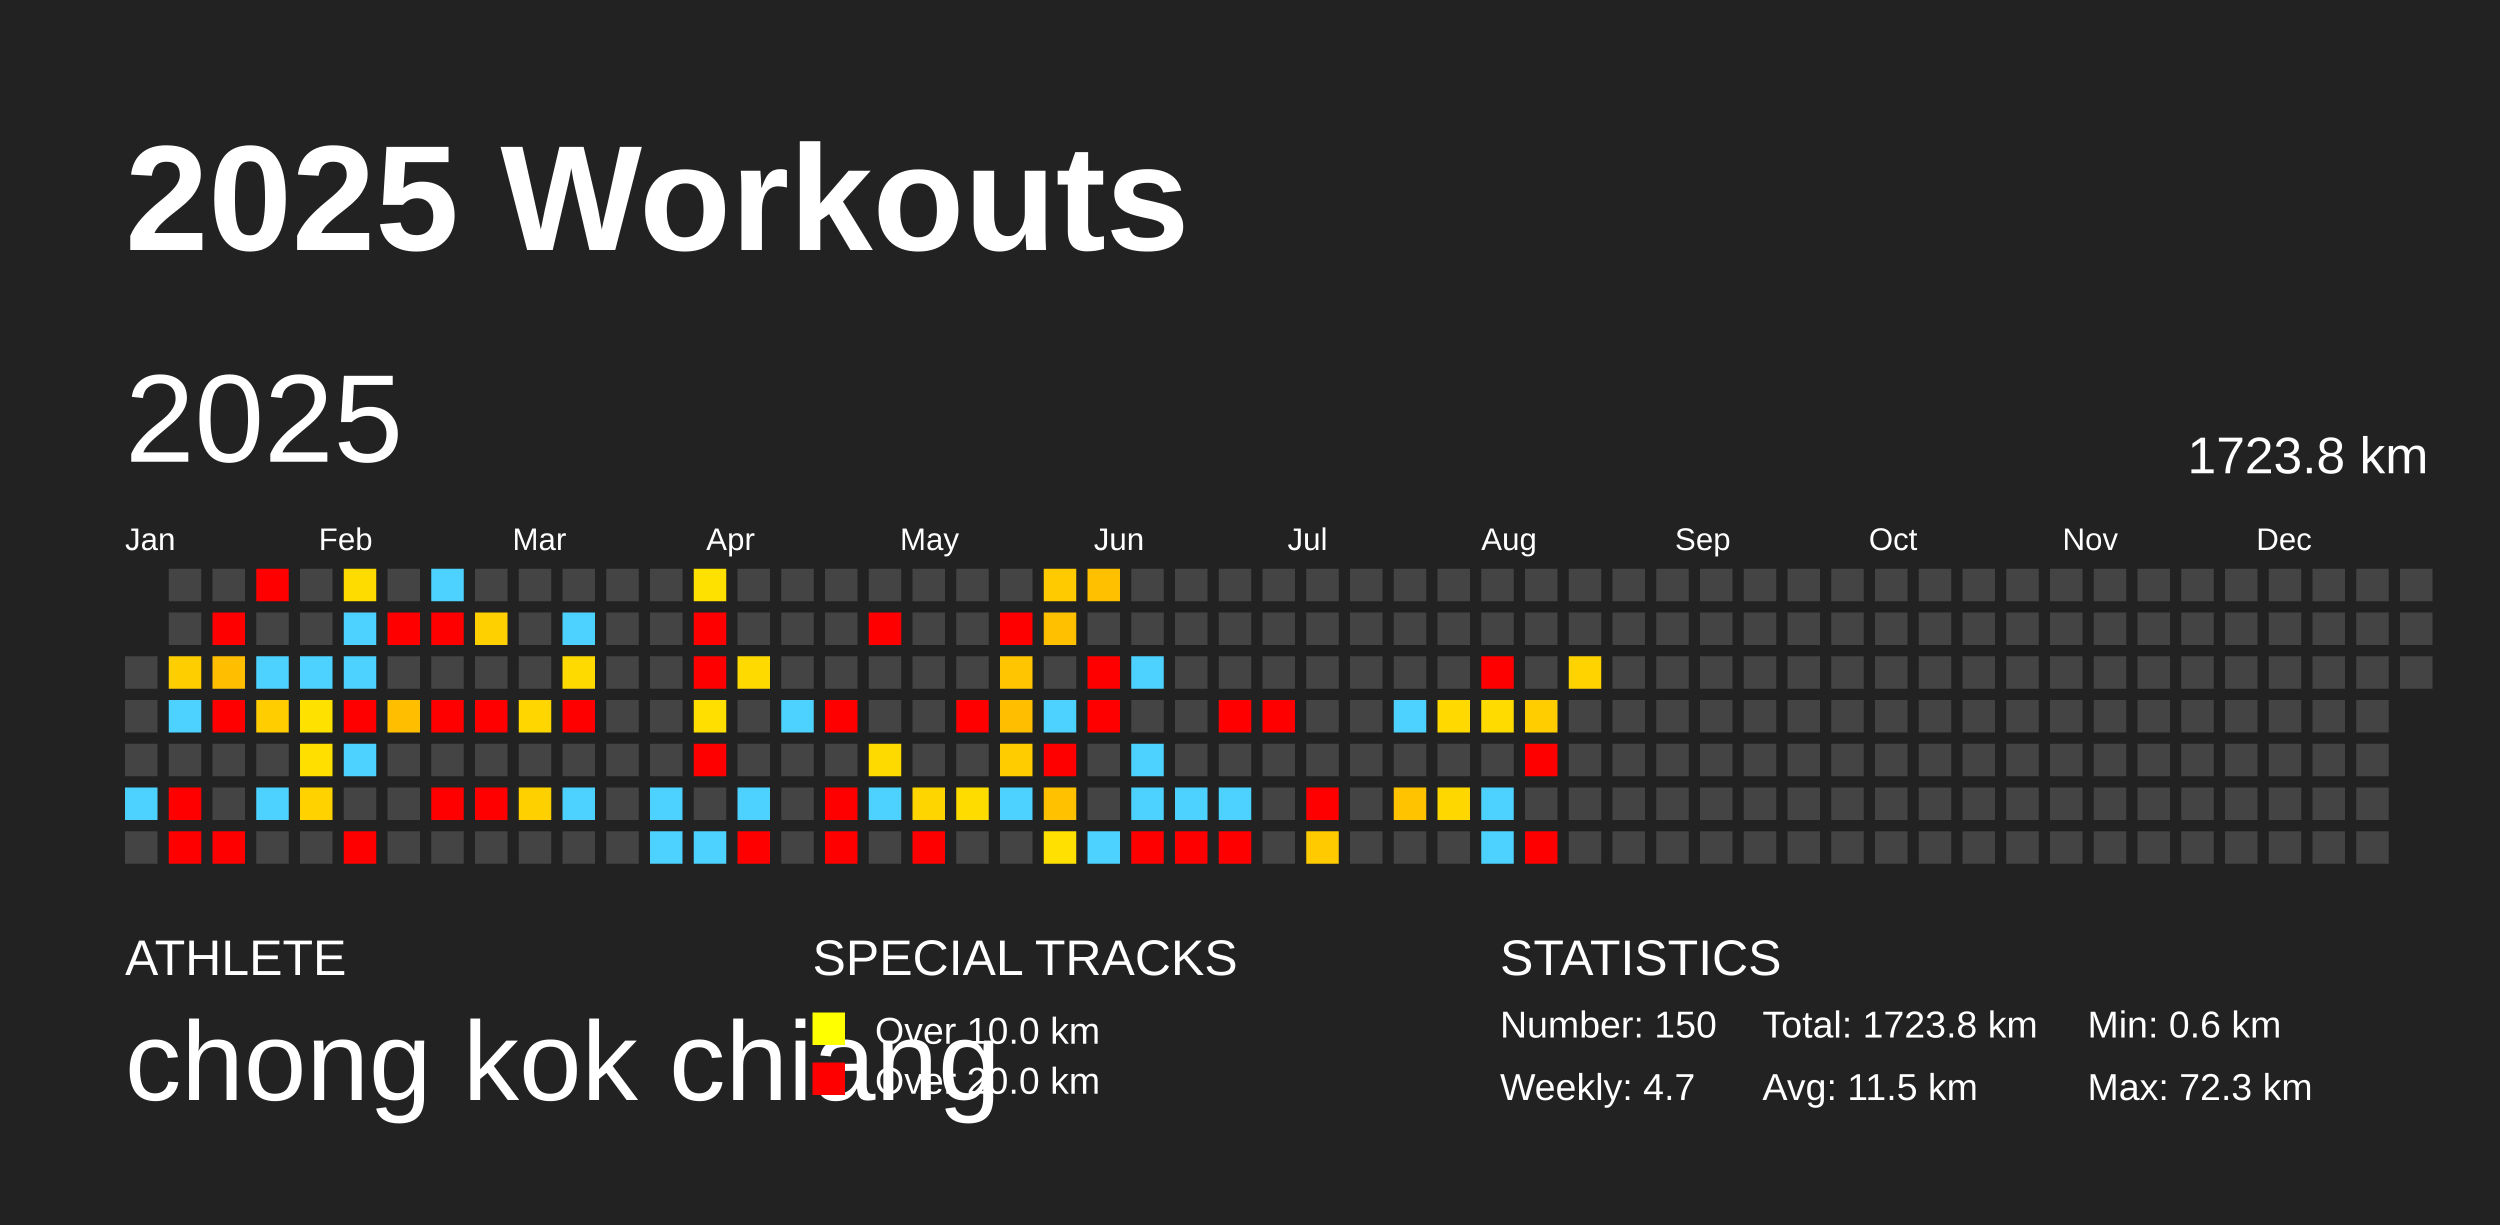
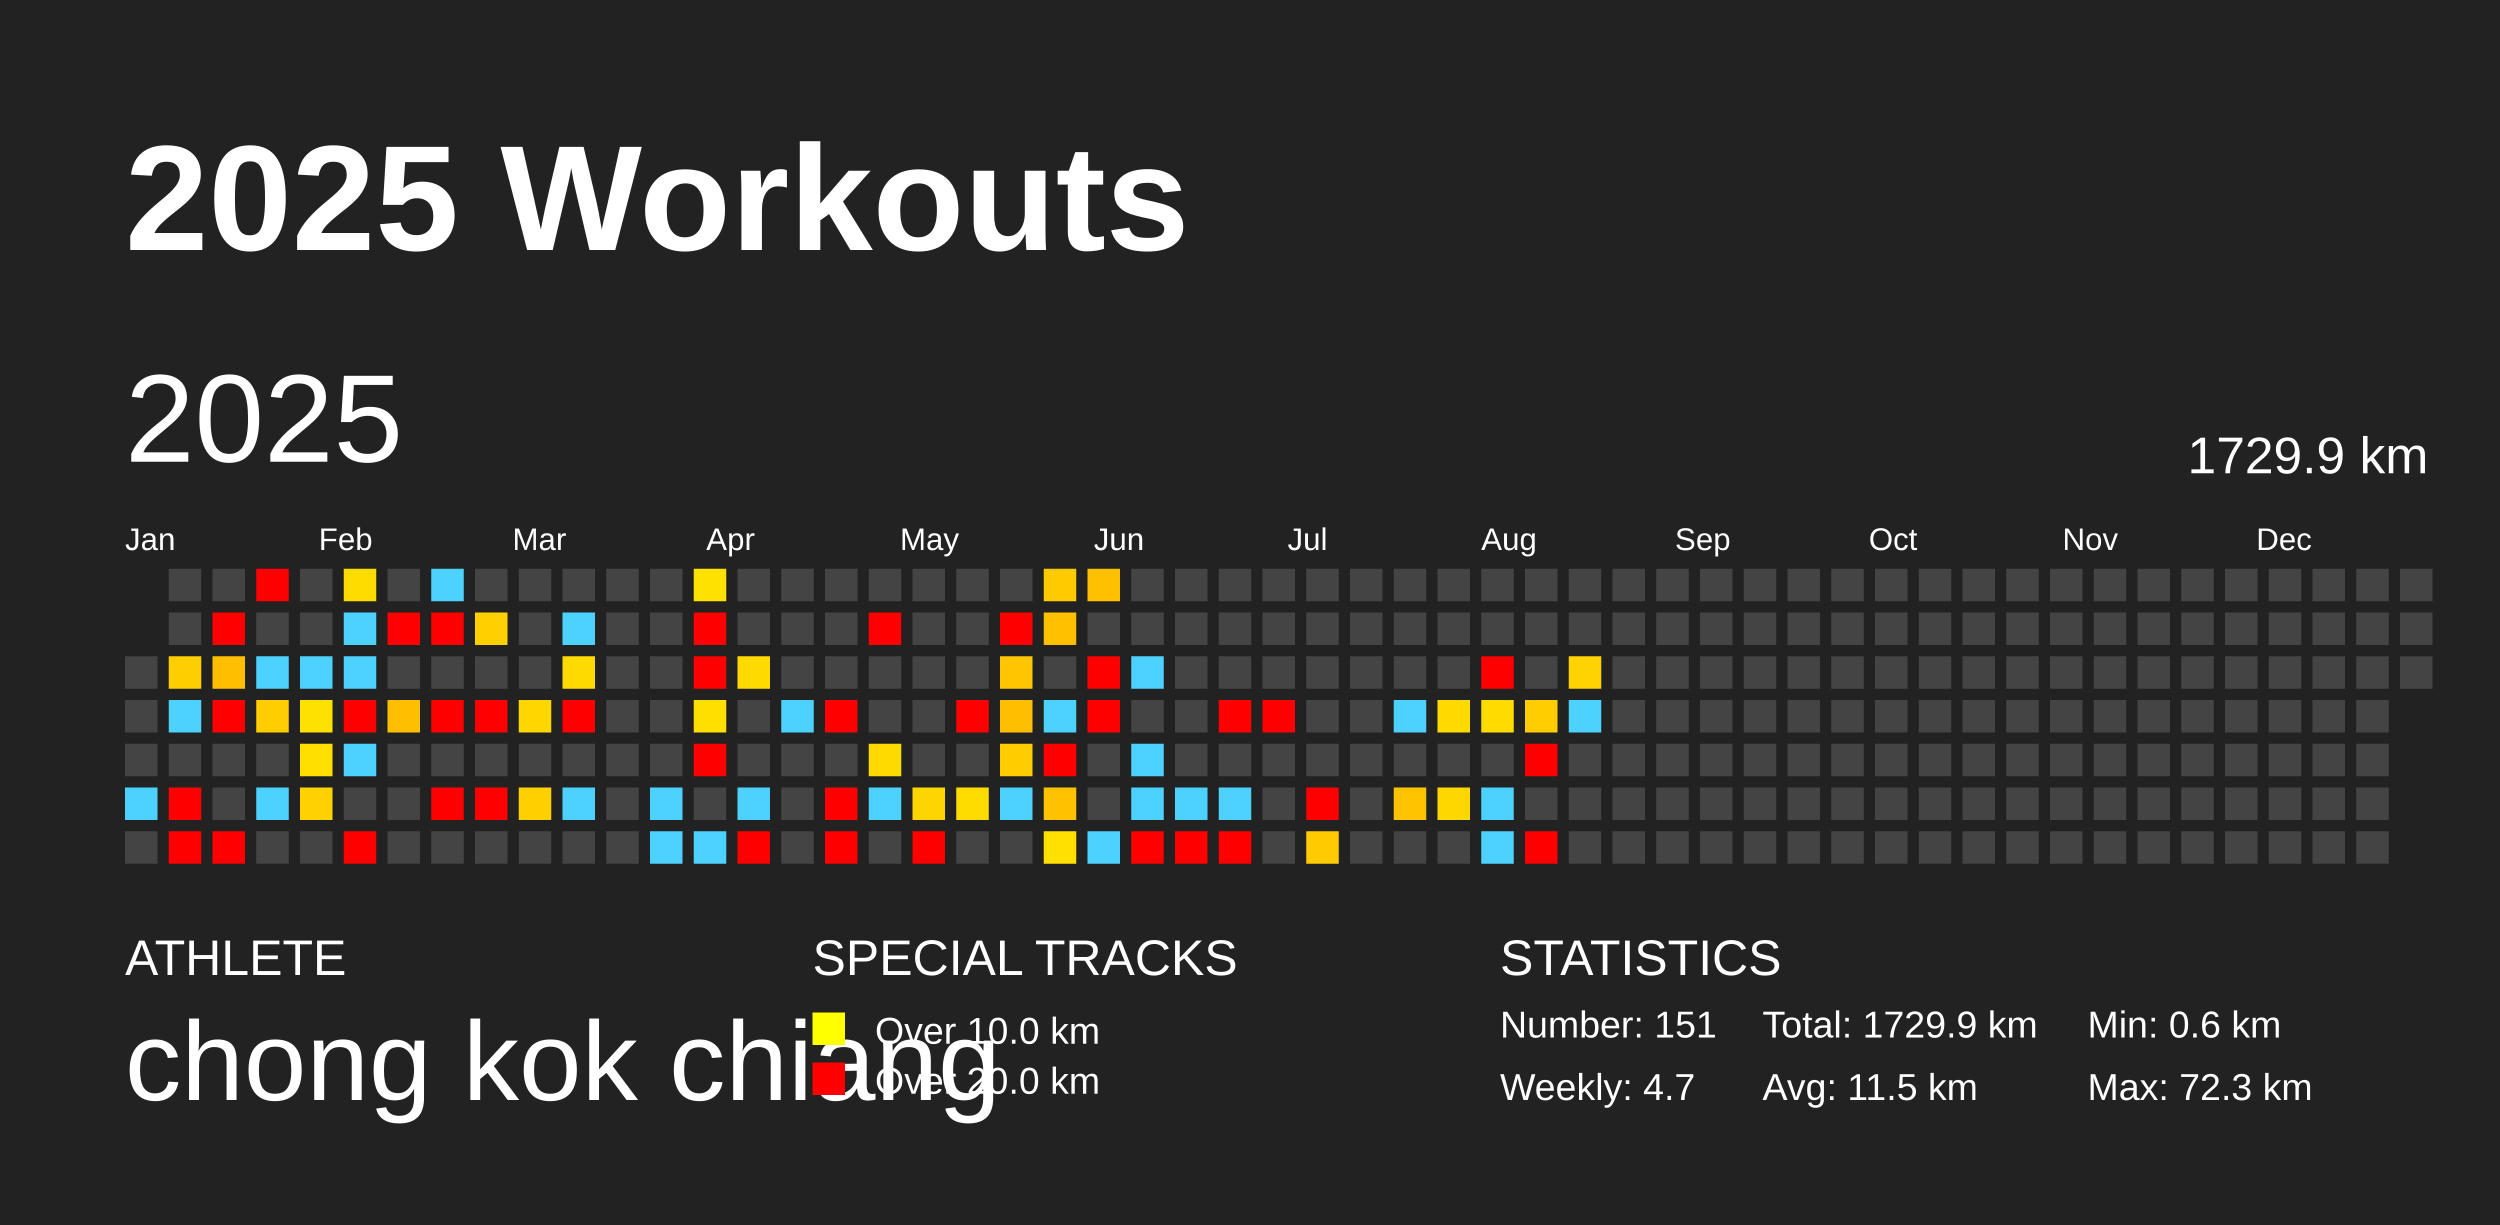
<svg xmlns="http://www.w3.org/2000/svg" baseProfile="full" height="98mm" version="1.1" viewBox="0,0,200,98" width="200mm">
  <defs />
  <rect fill="#222222" height="98" width="200" x="0" y="0" />
  <text fill="#FFFFFF" style="font-size:12px; font-family:Arial; font-weight:bold;" x="10" y="20">2025 Workouts</text>
  <text fill="#FFFFFF" style="font-size:4px; font-family:Arial" x="10" y="78">ATHLETE</text>
  <text fill="#FFFFFF" style="font-size:9px; font-family:Arial" x="10" y="88">chong kok chiang</text>
  <text fill="#FFFFFF" style="font-size:4px; font-family:Arial" x="65" y="78">SPECIAL TRACKS</text>
  <rect fill="yellow" height="2.6" width="2.6" x="65" y="81" />
  <text fill="#FFFFFF" style="font-size:3px; font-family:Arial" x="70" y="83.5">Over 10.0 km</text>
  <rect fill="red" height="2.6" width="2.6" x="65" y="85" />
  <text fill="#FFFFFF" style="font-size:3px; font-family:Arial" x="70" y="87.5">Over 20.0 km</text>
  <text fill="#FFFFFF" style="font-size:4px; font-family:Arial" x="120" y="78">STATISTICS</text>
-   <text fill="#FFFFFF" style="font-size:3px; font-family:Arial" x="120" y="83">Number: 150</text>
+   <text fill="#FFFFFF" style="font-size:3px; font-family:Arial" x="120" y="83">Number: 151</text>
  <text fill="#FFFFFF" style="font-size:3px; font-family:Arial" x="120" y="88">Weekly: 4.7</text>
-   <text fill="#FFFFFF" style="font-size:3px; font-family:Arial" x="141" y="83">Total: 1723.8 km</text>
+   <text fill="#FFFFFF" style="font-size:3px; font-family:Arial" x="141" y="83">Total: 1729.9 km</text>
  <text fill="#FFFFFF" style="font-size:3px; font-family:Arial" x="141" y="88">Avg: 11.5 km</text>
  <text fill="#FFFFFF" style="font-size:3px; font-family:Arial" x="167" y="83">Min: 0.6 km</text>
  <text fill="#FFFFFF" style="font-size:3px; font-family:Arial" x="167" y="88">Max: 72.3 km</text>
  <text dominant-baseline="hanging" fill="#FFFFFF" style="font-size:10.0px; font-family:Arial;" x="10" y="30">2025</text>
-   <text dominant-baseline="hanging" fill="#FFFFFF" style="font-size:4.125px; font-family:Arial;" x="175" y="35">1723.8 km</text>
+   <text dominant-baseline="hanging" fill="#FFFFFF" style="font-size:4.125px; font-family:Arial;" x="175" y="35">1729.9 km</text>
  <text fill="#FFFFFF" style="font-size:2.5px; font-family:Arial" x="10.0" y="44">Jan</text>
  <text fill="#FFFFFF" style="font-size:2.5px; font-family:Arial" x="25.5" y="44">Feb</text>
  <text fill="#FFFFFF" style="font-size:2.5px; font-family:Arial" x="41.0" y="44">Mar</text>
  <text fill="#FFFFFF" style="font-size:2.5px; font-family:Arial" x="56.5" y="44">Apr</text>
  <text fill="#FFFFFF" style="font-size:2.5px; font-family:Arial" x="72.0" y="44">May</text>
  <text fill="#FFFFFF" style="font-size:2.5px; font-family:Arial" x="87.5" y="44">Jun</text>
  <text fill="#FFFFFF" style="font-size:2.5px; font-family:Arial" x="103.0" y="44">Jul</text>
  <text fill="#FFFFFF" style="font-size:2.5px; font-family:Arial" x="118.5" y="44">Aug</text>
  <text fill="#FFFFFF" style="font-size:2.5px; font-family:Arial" x="134.0" y="44">Sep</text>
  <text fill="#FFFFFF" style="font-size:2.5px; font-family:Arial" x="149.5" y="44">Oct</text>
  <text fill="#FFFFFF" style="font-size:2.5px; font-family:Arial" x="165.0" y="44">Nov</text>
  <text fill="#FFFFFF" style="font-size:2.5px; font-family:Arial" x="180.5" y="44">Dec</text>
  <rect fill="#444444" height="2.6" width="2.6" x="10.0" y="52.5" />
  <rect fill="#444444" height="2.6" width="2.6" x="10.0" y="56.0" />
  <rect fill="#444444" height="2.6" width="2.6" x="10.0" y="59.5" />
  <rect fill="#4dd2ff" height="2.6" width="2.6" x="10.0" y="63.0" />
  <rect fill="#444444" height="2.6" width="2.6" x="10.0" y="66.5" />
  <rect fill="#444444" height="2.6" width="2.6" x="13.5" y="45.5" />
  <rect fill="#444444" height="2.6" width="2.6" x="13.5" y="49.0" />
  <rect fill="#ffce00" height="2.6" width="2.6" x="13.5" y="52.5" />
  <rect fill="#4dd2ff" height="2.6" width="2.6" x="13.5" y="56.0" />
  <rect fill="#444444" height="2.6" width="2.6" x="13.5" y="59.5" />
  <rect fill="red" height="2.6" width="2.6" x="13.5" y="63.0" />
  <rect fill="red" height="2.6" width="2.6" x="13.5" y="66.5" />
  <rect fill="#444444" height="2.6" width="2.6" x="17.0" y="45.5" />
  <rect fill="red" height="2.6" width="2.6" x="17.0" y="49.0" />
  <rect fill="#ffbf00" height="2.6" width="2.6" x="17.0" y="52.5" />
  <rect fill="red" height="2.6" width="2.6" x="17.0" y="56.0" />
  <rect fill="#444444" height="2.6" width="2.6" x="17.0" y="59.5" />
  <rect fill="#444444" height="2.6" width="2.6" x="17.0" y="63.0" />
  <rect fill="red" height="2.6" width="2.6" x="17.0" y="66.5" />
  <rect fill="red" height="2.6" width="2.6" x="20.5" y="45.5" />
  <rect fill="#444444" height="2.6" width="2.6" x="20.5" y="49.0" />
  <rect fill="#4dd2ff" height="2.6" width="2.6" x="20.5" y="52.5" />
  <rect fill="#ffcd00" height="2.6" width="2.6" x="20.5" y="56.0" />
  <rect fill="#444444" height="2.6" width="2.6" x="20.5" y="59.5" />
  <rect fill="#4dd2ff" height="2.6" width="2.6" x="20.5" y="63.0" />
  <rect fill="#444444" height="2.6" width="2.6" x="20.5" y="66.5" />
  <rect fill="#444444" height="2.6" width="2.6" x="24.0" y="45.5" />
  <rect fill="#444444" height="2.6" width="2.6" x="24.0" y="49.0" />
  <rect fill="#4dd2ff" height="2.6" width="2.6" x="24.0" y="52.5" />
  <rect fill="#ffe100" height="2.6" width="2.6" x="24.0" y="56.0" />
  <rect fill="#ffdf00" height="2.6" width="2.6" x="24.0" y="59.5" />
  <rect fill="#ffd200" height="2.6" width="2.6" x="24.0" y="63.0" />
  <rect fill="#444444" height="2.6" width="2.6" x="24.0" y="66.5" />
  <rect fill="#ffdc00" height="2.6" width="2.6" x="27.5" y="45.5" />
  <rect fill="#4dd2ff" height="2.6" width="2.6" x="27.5" y="49.0" />
  <rect fill="#4dd2ff" height="2.6" width="2.6" x="27.5" y="52.5" />
  <rect fill="red" height="2.6" width="2.6" x="27.5" y="56.0" />
  <rect fill="#4dd2ff" height="2.6" width="2.6" x="27.5" y="59.5" />
  <rect fill="#444444" height="2.6" width="2.6" x="27.5" y="63.0" />
  <rect fill="red" height="2.6" width="2.6" x="27.5" y="66.5" />
  <rect fill="#444444" height="2.6" width="2.6" x="31.0" y="45.5" />
  <rect fill="red" height="2.6" width="2.6" x="31.0" y="49.0" />
  <rect fill="#444444" height="2.6" width="2.6" x="31.0" y="52.5" />
  <rect fill="#ffbf00" height="2.6" width="2.6" x="31.0" y="56.0" />
  <rect fill="#444444" height="2.6" width="2.6" x="31.0" y="59.5" />
  <rect fill="#444444" height="2.6" width="2.6" x="31.0" y="63.0" />
  <rect fill="#444444" height="2.6" width="2.6" x="31.0" y="66.5" />
  <rect fill="#4dd2ff" height="2.6" width="2.6" x="34.5" y="45.5" />
  <rect fill="red" height="2.6" width="2.6" x="34.5" y="49.0" />
  <rect fill="#444444" height="2.6" width="2.6" x="34.5" y="52.5" />
  <rect fill="red" height="2.6" width="2.6" x="34.5" y="56.0" />
  <rect fill="#444444" height="2.6" width="2.6" x="34.5" y="59.5" />
  <rect fill="red" height="2.6" width="2.6" x="34.5" y="63.0" />
  <rect fill="#444444" height="2.6" width="2.6" x="34.5" y="66.5" />
  <rect fill="#444444" height="2.6" width="2.6" x="38.0" y="45.5" />
  <rect fill="#ffd000" height="2.6" width="2.6" x="38.0" y="49.0" />
  <rect fill="#444444" height="2.6" width="2.6" x="38.0" y="52.5" />
  <rect fill="red" height="2.6" width="2.6" x="38.0" y="56.0" />
  <rect fill="#444444" height="2.6" width="2.6" x="38.0" y="59.5" />
  <rect fill="red" height="2.6" width="2.6" x="38.0" y="63.0" />
  <rect fill="#444444" height="2.6" width="2.6" x="38.0" y="66.5" />
  <rect fill="#444444" height="2.6" width="2.6" x="41.5" y="45.5" />
  <rect fill="#444444" height="2.6" width="2.6" x="41.5" y="49.0" />
  <rect fill="#444444" height="2.6" width="2.6" x="41.5" y="52.5" />
  <rect fill="#ffd600" height="2.6" width="2.6" x="41.5" y="56.0" />
  <rect fill="#444444" height="2.6" width="2.6" x="41.5" y="59.5" />
  <rect fill="#ffd000" height="2.6" width="2.6" x="41.5" y="63.0" />
  <rect fill="#444444" height="2.6" width="2.6" x="41.5" y="66.5" />
  <rect fill="#444444" height="2.6" width="2.6" x="45.0" y="45.5" />
  <rect fill="#4dd2ff" height="2.6" width="2.6" x="45.0" y="49.0" />
  <rect fill="#ffda00" height="2.6" width="2.6" x="45.0" y="52.5" />
  <rect fill="red" height="2.6" width="2.6" x="45.0" y="56.0" />
  <rect fill="#444444" height="2.6" width="2.6" x="45.0" y="59.5" />
  <rect fill="#4dd2ff" height="2.6" width="2.6" x="45.0" y="63.0" />
  <rect fill="#444444" height="2.6" width="2.6" x="45.0" y="66.5" />
  <rect fill="#444444" height="2.6" width="2.6" x="48.5" y="45.5" />
  <rect fill="#444444" height="2.6" width="2.6" x="48.5" y="49.0" />
  <rect fill="#444444" height="2.6" width="2.6" x="48.5" y="52.5" />
  <rect fill="#444444" height="2.6" width="2.6" x="48.5" y="56.0" />
  <rect fill="#444444" height="2.6" width="2.6" x="48.5" y="59.5" />
  <rect fill="#444444" height="2.6" width="2.6" x="48.5" y="63.0" />
  <rect fill="#444444" height="2.6" width="2.6" x="48.5" y="66.5" />
  <rect fill="#444444" height="2.6" width="2.6" x="52.0" y="45.5" />
  <rect fill="#444444" height="2.6" width="2.6" x="52.0" y="49.0" />
  <rect fill="#444444" height="2.6" width="2.6" x="52.0" y="52.5" />
  <rect fill="#444444" height="2.6" width="2.6" x="52.0" y="56.0" />
  <rect fill="#444444" height="2.6" width="2.6" x="52.0" y="59.5" />
  <rect fill="#4dd2ff" height="2.6" width="2.6" x="52.0" y="63.0" />
  <rect fill="#4dd2ff" height="2.6" width="2.6" x="52.0" y="66.5" />
  <rect fill="#ffe100" height="2.6" width="2.6" x="55.5" y="45.5" />
  <rect fill="red" height="2.6" width="2.6" x="55.5" y="49.0" />
  <rect fill="red" height="2.6" width="2.6" x="55.5" y="52.5" />
  <rect fill="#ffdf00" height="2.6" width="2.6" x="55.5" y="56.0" />
  <rect fill="red" height="2.6" width="2.6" x="55.5" y="59.5" />
  <rect fill="#444444" height="2.6" width="2.6" x="55.5" y="63.0" />
  <rect fill="#4dd2ff" height="2.6" width="2.6" x="55.5" y="66.5" />
  <rect fill="#444444" height="2.6" width="2.6" x="59.0" y="45.5" />
  <rect fill="#444444" height="2.6" width="2.6" x="59.0" y="49.0" />
  <rect fill="#ffda00" height="2.6" width="2.6" x="59.0" y="52.5" />
  <rect fill="#444444" height="2.6" width="2.6" x="59.0" y="56.0" />
  <rect fill="#444444" height="2.6" width="2.6" x="59.0" y="59.5" />
  <rect fill="#4dd2ff" height="2.6" width="2.6" x="59.0" y="63.0" />
  <rect fill="red" height="2.6" width="2.6" x="59.0" y="66.5" />
  <rect fill="#444444" height="2.6" width="2.6" x="62.5" y="45.5" />
  <rect fill="#444444" height="2.6" width="2.6" x="62.5" y="49.0" />
  <rect fill="#444444" height="2.6" width="2.6" x="62.5" y="52.5" />
  <rect fill="#4dd2ff" height="2.6" width="2.6" x="62.5" y="56.0" />
  <rect fill="#444444" height="2.6" width="2.6" x="62.5" y="59.5" />
  <rect fill="#444444" height="2.6" width="2.6" x="62.5" y="63.0" />
  <rect fill="#444444" height="2.6" width="2.6" x="62.5" y="66.5" />
  <rect fill="#444444" height="2.6" width="2.6" x="66.0" y="45.5" />
  <rect fill="#444444" height="2.6" width="2.6" x="66.0" y="49.0" />
  <rect fill="#444444" height="2.6" width="2.6" x="66.0" y="52.5" />
  <rect fill="red" height="2.6" width="2.6" x="66.0" y="56.0" />
  <rect fill="#444444" height="2.6" width="2.6" x="66.0" y="59.5" />
  <rect fill="red" height="2.6" width="2.6" x="66.0" y="63.0" />
  <rect fill="red" height="2.6" width="2.6" x="66.0" y="66.5" />
  <rect fill="#444444" height="2.6" width="2.6" x="69.5" y="45.5" />
  <rect fill="red" height="2.6" width="2.6" x="69.5" y="49.0" />
  <rect fill="#444444" height="2.6" width="2.6" x="69.5" y="52.5" />
  <rect fill="#444444" height="2.6" width="2.6" x="69.5" y="56.0" />
  <rect fill="#ffda00" height="2.6" width="2.6" x="69.5" y="59.5" />
  <rect fill="#4dd2ff" height="2.6" width="2.6" x="69.5" y="63.0" />
  <rect fill="#444444" height="2.6" width="2.6" x="69.5" y="66.5" />
  <rect fill="#444444" height="2.6" width="2.6" x="73.0" y="45.5" />
  <rect fill="#444444" height="2.6" width="2.6" x="73.0" y="49.0" />
  <rect fill="#444444" height="2.6" width="2.6" x="73.0" y="52.5" />
  <rect fill="#444444" height="2.6" width="2.6" x="73.0" y="56.0" />
  <rect fill="#444444" height="2.6" width="2.6" x="73.0" y="59.5" />
  <rect fill="#ffd500" height="2.6" width="2.6" x="73.0" y="63.0" />
  <rect fill="red" height="2.6" width="2.6" x="73.0" y="66.5" />
  <rect fill="#444444" height="2.6" width="2.6" x="76.5" y="45.5" />
  <rect fill="#444444" height="2.6" width="2.6" x="76.5" y="49.0" />
  <rect fill="#444444" height="2.6" width="2.6" x="76.5" y="52.5" />
  <rect fill="red" height="2.6" width="2.6" x="76.5" y="56.0" />
  <rect fill="#444444" height="2.6" width="2.6" x="76.5" y="59.5" />
  <rect fill="#ffdc00" height="2.6" width="2.6" x="76.5" y="63.0" />
  <rect fill="#444444" height="2.6" width="2.6" x="76.5" y="66.5" />
  <rect fill="#444444" height="2.6" width="2.6" x="80.0" y="45.5" />
  <rect fill="red" height="2.6" width="2.6" x="80.0" y="49.0" />
  <rect fill="#ffc500" height="2.6" width="2.6" x="80.0" y="52.5" />
  <rect fill="#ffbf00" height="2.6" width="2.6" x="80.0" y="56.0" />
  <rect fill="#ffcc00" height="2.6" width="2.6" x="80.0" y="59.5" />
  <rect fill="#4dd2ff" height="2.6" width="2.6" x="80.0" y="63.0" />
  <rect fill="#444444" height="2.6" width="2.6" x="80.0" y="66.5" />
  <rect fill="#ffca00" height="2.6" width="2.6" x="83.5" y="45.5" />
  <rect fill="#ffc000" height="2.6" width="2.6" x="83.5" y="49.0" />
  <rect fill="#444444" height="2.6" width="2.6" x="83.5" y="52.5" />
  <rect fill="#4dd2ff" height="2.6" width="2.6" x="83.5" y="56.0" />
  <rect fill="red" height="2.6" width="2.6" x="83.5" y="59.5" />
  <rect fill="#ffc100" height="2.6" width="2.6" x="83.5" y="63.0" />
  <rect fill="#ffe000" height="2.6" width="2.6" x="83.5" y="66.5" />
  <rect fill="#ffc000" height="2.6" width="2.6" x="87.0" y="45.5" />
  <rect fill="#444444" height="2.6" width="2.6" x="87.0" y="49.0" />
  <rect fill="red" height="2.6" width="2.6" x="87.0" y="52.5" />
  <rect fill="red" height="2.6" width="2.6" x="87.0" y="56.0" />
  <rect fill="#444444" height="2.6" width="2.6" x="87.0" y="59.5" />
  <rect fill="#444444" height="2.6" width="2.6" x="87.0" y="63.0" />
  <rect fill="#4dd2ff" height="2.6" width="2.6" x="87.0" y="66.5" />
  <rect fill="#444444" height="2.6" width="2.6" x="90.5" y="45.5" />
  <rect fill="#444444" height="2.6" width="2.6" x="90.5" y="49.0" />
  <rect fill="#4dd2ff" height="2.6" width="2.6" x="90.5" y="52.5" />
  <rect fill="#444444" height="2.6" width="2.6" x="90.5" y="56.0" />
  <rect fill="#4dd2ff" height="2.6" width="2.6" x="90.5" y="59.5" />
  <rect fill="#4dd2ff" height="2.6" width="2.6" x="90.5" y="63.0" />
  <rect fill="red" height="2.6" width="2.6" x="90.5" y="66.5" />
  <rect fill="#444444" height="2.6" width="2.6" x="94.0" y="45.5" />
  <rect fill="#444444" height="2.6" width="2.6" x="94.0" y="49.0" />
  <rect fill="#444444" height="2.6" width="2.6" x="94.0" y="52.5" />
  <rect fill="#444444" height="2.6" width="2.6" x="94.0" y="56.0" />
  <rect fill="#444444" height="2.6" width="2.6" x="94.0" y="59.5" />
  <rect fill="#4dd2ff" height="2.6" width="2.6" x="94.0" y="63.0" />
  <rect fill="red" height="2.6" width="2.6" x="94.0" y="66.5" />
  <rect fill="#444444" height="2.6" width="2.6" x="97.5" y="45.5" />
  <rect fill="#444444" height="2.6" width="2.6" x="97.5" y="49.0" />
  <rect fill="#444444" height="2.6" width="2.6" x="97.5" y="52.5" />
  <rect fill="red" height="2.6" width="2.6" x="97.5" y="56.0" />
  <rect fill="#444444" height="2.6" width="2.6" x="97.5" y="59.5" />
  <rect fill="#4dd2ff" height="2.6" width="2.6" x="97.5" y="63.0" />
  <rect fill="red" height="2.6" width="2.6" x="97.5" y="66.5" />
  <rect fill="#444444" height="2.6" width="2.6" x="101.0" y="45.5" />
  <rect fill="#444444" height="2.6" width="2.6" x="101.0" y="49.0" />
  <rect fill="#444444" height="2.6" width="2.6" x="101.0" y="52.5" />
  <rect fill="red" height="2.6" width="2.6" x="101.0" y="56.0" />
  <rect fill="#444444" height="2.6" width="2.6" x="101.0" y="59.5" />
  <rect fill="#444444" height="2.6" width="2.6" x="101.0" y="63.0" />
  <rect fill="#444444" height="2.6" width="2.6" x="101.0" y="66.5" />
  <rect fill="#444444" height="2.6" width="2.6" x="104.5" y="45.5" />
  <rect fill="#444444" height="2.6" width="2.6" x="104.5" y="49.0" />
  <rect fill="#444444" height="2.6" width="2.6" x="104.5" y="52.5" />
  <rect fill="#444444" height="2.6" width="2.6" x="104.5" y="56.0" />
  <rect fill="#444444" height="2.6" width="2.6" x="104.5" y="59.5" />
  <rect fill="red" height="2.6" width="2.6" x="104.5" y="63.0" />
  <rect fill="#ffcb00" height="2.6" width="2.6" x="104.5" y="66.5" />
  <rect fill="#444444" height="2.6" width="2.6" x="108.0" y="45.5" />
  <rect fill="#444444" height="2.6" width="2.6" x="108.0" y="49.0" />
  <rect fill="#444444" height="2.6" width="2.6" x="108.0" y="52.5" />
  <rect fill="#444444" height="2.6" width="2.6" x="108.0" y="56.0" />
  <rect fill="#444444" height="2.6" width="2.6" x="108.0" y="59.5" />
  <rect fill="#444444" height="2.6" width="2.6" x="108.0" y="63.0" />
  <rect fill="#444444" height="2.6" width="2.6" x="108.0" y="66.5" />
  <rect fill="#444444" height="2.6" width="2.6" x="111.5" y="45.5" />
  <rect fill="#444444" height="2.6" width="2.6" x="111.5" y="49.0" />
  <rect fill="#444444" height="2.6" width="2.6" x="111.5" y="52.5" />
  <rect fill="#4dd2ff" height="2.6" width="2.6" x="111.5" y="56.0" />
  <rect fill="#444444" height="2.6" width="2.6" x="111.5" y="59.5" />
  <rect fill="#ffc300" height="2.6" width="2.6" x="111.5" y="63.0" />
  <rect fill="#444444" height="2.6" width="2.6" x="111.5" y="66.5" />
  <rect fill="#444444" height="2.6" width="2.6" x="115.0" y="45.5" />
  <rect fill="#444444" height="2.6" width="2.6" x="115.0" y="49.0" />
  <rect fill="#444444" height="2.6" width="2.6" x="115.0" y="52.5" />
  <rect fill="#ffd900" height="2.6" width="2.6" x="115.0" y="56.0" />
  <rect fill="#444444" height="2.6" width="2.6" x="115.0" y="59.5" />
  <rect fill="#ffd700" height="2.6" width="2.6" x="115.0" y="63.0" />
  <rect fill="#444444" height="2.6" width="2.6" x="115.0" y="66.5" />
  <rect fill="#444444" height="2.6" width="2.6" x="118.5" y="45.5" />
  <rect fill="#444444" height="2.6" width="2.6" x="118.5" y="49.0" />
  <rect fill="red" height="2.6" width="2.6" x="118.5" y="52.5" />
  <rect fill="#ffdb00" height="2.6" width="2.6" x="118.5" y="56.0" />
  <rect fill="#444444" height="2.6" width="2.6" x="118.5" y="59.5" />
  <rect fill="#4dd2ff" height="2.6" width="2.6" x="118.5" y="63.0" />
  <rect fill="#4dd2ff" height="2.6" width="2.6" x="118.5" y="66.5" />
  <rect fill="#444444" height="2.6" width="2.6" x="122.0" y="45.5" />
  <rect fill="#444444" height="2.6" width="2.6" x="122.0" y="49.0" />
  <rect fill="#444444" height="2.6" width="2.6" x="122.0" y="52.5" />
  <rect fill="#ffcd00" height="2.6" width="2.6" x="122.0" y="56.0" />
  <rect fill="red" height="2.6" width="2.6" x="122.0" y="59.5" />
  <rect fill="#444444" height="2.6" width="2.6" x="122.0" y="63.0" />
  <rect fill="red" height="2.6" width="2.6" x="122.0" y="66.5" />
  <rect fill="#444444" height="2.6" width="2.6" x="125.5" y="45.5" />
  <rect fill="#444444" height="2.6" width="2.6" x="125.5" y="49.0" />
  <rect fill="#ffd300" height="2.6" width="2.6" x="125.5" y="52.5" />
-   <rect fill="#444444" height="2.6" width="2.6" x="125.5" y="56.0" />
+   <rect fill="#4dd2ff" height="2.6" width="2.6" x="125.5" y="56.0" />
  <rect fill="#444444" height="2.6" width="2.6" x="125.5" y="59.5" />
  <rect fill="#444444" height="2.6" width="2.6" x="125.5" y="63.0" />
  <rect fill="#444444" height="2.6" width="2.6" x="125.5" y="66.5" />
  <rect fill="#444444" height="2.6" width="2.6" x="129.0" y="45.5" />
  <rect fill="#444444" height="2.6" width="2.6" x="129.0" y="49.0" />
  <rect fill="#444444" height="2.6" width="2.6" x="129.0" y="52.5" />
  <rect fill="#444444" height="2.6" width="2.6" x="129.0" y="56.0" />
  <rect fill="#444444" height="2.6" width="2.6" x="129.0" y="59.5" />
  <rect fill="#444444" height="2.6" width="2.6" x="129.0" y="63.0" />
  <rect fill="#444444" height="2.6" width="2.6" x="129.0" y="66.5" />
  <rect fill="#444444" height="2.6" width="2.6" x="132.5" y="45.5" />
  <rect fill="#444444" height="2.6" width="2.6" x="132.5" y="49.0" />
  <rect fill="#444444" height="2.6" width="2.6" x="132.5" y="52.5" />
  <rect fill="#444444" height="2.6" width="2.6" x="132.5" y="56.0" />
  <rect fill="#444444" height="2.6" width="2.6" x="132.5" y="59.5" />
  <rect fill="#444444" height="2.6" width="2.6" x="132.5" y="63.0" />
  <rect fill="#444444" height="2.6" width="2.6" x="132.5" y="66.5" />
  <rect fill="#444444" height="2.6" width="2.6" x="136.0" y="45.5" />
  <rect fill="#444444" height="2.6" width="2.6" x="136.0" y="49.0" />
  <rect fill="#444444" height="2.6" width="2.6" x="136.0" y="52.5" />
  <rect fill="#444444" height="2.6" width="2.6" x="136.0" y="56.0" />
  <rect fill="#444444" height="2.6" width="2.6" x="136.0" y="59.5" />
  <rect fill="#444444" height="2.6" width="2.6" x="136.0" y="63.0" />
  <rect fill="#444444" height="2.6" width="2.6" x="136.0" y="66.5" />
  <rect fill="#444444" height="2.6" width="2.6" x="139.5" y="45.5" />
  <rect fill="#444444" height="2.6" width="2.6" x="139.5" y="49.0" />
  <rect fill="#444444" height="2.6" width="2.6" x="139.5" y="52.5" />
  <rect fill="#444444" height="2.6" width="2.6" x="139.5" y="56.0" />
  <rect fill="#444444" height="2.6" width="2.6" x="139.5" y="59.5" />
  <rect fill="#444444" height="2.6" width="2.6" x="139.5" y="63.0" />
  <rect fill="#444444" height="2.6" width="2.6" x="139.5" y="66.5" />
  <rect fill="#444444" height="2.6" width="2.6" x="143.0" y="45.5" />
  <rect fill="#444444" height="2.6" width="2.6" x="143.0" y="49.0" />
  <rect fill="#444444" height="2.6" width="2.6" x="143.0" y="52.5" />
  <rect fill="#444444" height="2.6" width="2.6" x="143.0" y="56.0" />
  <rect fill="#444444" height="2.6" width="2.6" x="143.0" y="59.5" />
  <rect fill="#444444" height="2.6" width="2.6" x="143.0" y="63.0" />
  <rect fill="#444444" height="2.6" width="2.6" x="143.0" y="66.5" />
  <rect fill="#444444" height="2.6" width="2.6" x="146.5" y="45.5" />
  <rect fill="#444444" height="2.6" width="2.6" x="146.5" y="49.0" />
  <rect fill="#444444" height="2.6" width="2.6" x="146.5" y="52.5" />
  <rect fill="#444444" height="2.6" width="2.6" x="146.5" y="56.0" />
  <rect fill="#444444" height="2.6" width="2.6" x="146.5" y="59.5" />
  <rect fill="#444444" height="2.6" width="2.6" x="146.5" y="63.0" />
  <rect fill="#444444" height="2.6" width="2.6" x="146.5" y="66.5" />
  <rect fill="#444444" height="2.6" width="2.6" x="150.0" y="45.5" />
  <rect fill="#444444" height="2.6" width="2.6" x="150.0" y="49.0" />
  <rect fill="#444444" height="2.6" width="2.6" x="150.0" y="52.5" />
  <rect fill="#444444" height="2.6" width="2.6" x="150.0" y="56.0" />
  <rect fill="#444444" height="2.6" width="2.6" x="150.0" y="59.5" />
  <rect fill="#444444" height="2.6" width="2.6" x="150.0" y="63.0" />
  <rect fill="#444444" height="2.6" width="2.6" x="150.0" y="66.5" />
  <rect fill="#444444" height="2.6" width="2.6" x="153.5" y="45.5" />
  <rect fill="#444444" height="2.6" width="2.6" x="153.5" y="49.0" />
  <rect fill="#444444" height="2.6" width="2.6" x="153.5" y="52.5" />
  <rect fill="#444444" height="2.6" width="2.6" x="153.5" y="56.0" />
  <rect fill="#444444" height="2.6" width="2.6" x="153.5" y="59.5" />
  <rect fill="#444444" height="2.6" width="2.6" x="153.5" y="63.0" />
  <rect fill="#444444" height="2.6" width="2.6" x="153.5" y="66.5" />
  <rect fill="#444444" height="2.6" width="2.6" x="157.0" y="45.5" />
  <rect fill="#444444" height="2.6" width="2.6" x="157.0" y="49.0" />
  <rect fill="#444444" height="2.6" width="2.6" x="157.0" y="52.5" />
  <rect fill="#444444" height="2.6" width="2.6" x="157.0" y="56.0" />
  <rect fill="#444444" height="2.6" width="2.6" x="157.0" y="59.5" />
  <rect fill="#444444" height="2.6" width="2.6" x="157.0" y="63.0" />
  <rect fill="#444444" height="2.6" width="2.6" x="157.0" y="66.5" />
  <rect fill="#444444" height="2.6" width="2.6" x="160.5" y="45.5" />
  <rect fill="#444444" height="2.6" width="2.6" x="160.5" y="49.0" />
  <rect fill="#444444" height="2.6" width="2.6" x="160.5" y="52.5" />
  <rect fill="#444444" height="2.6" width="2.6" x="160.5" y="56.0" />
  <rect fill="#444444" height="2.6" width="2.6" x="160.5" y="59.5" />
  <rect fill="#444444" height="2.6" width="2.6" x="160.5" y="63.0" />
  <rect fill="#444444" height="2.6" width="2.6" x="160.5" y="66.5" />
  <rect fill="#444444" height="2.6" width="2.6" x="164.0" y="45.5" />
  <rect fill="#444444" height="2.6" width="2.6" x="164.0" y="49.0" />
  <rect fill="#444444" height="2.6" width="2.6" x="164.0" y="52.5" />
  <rect fill="#444444" height="2.6" width="2.6" x="164.0" y="56.0" />
  <rect fill="#444444" height="2.6" width="2.6" x="164.0" y="59.5" />
  <rect fill="#444444" height="2.6" width="2.6" x="164.0" y="63.0" />
  <rect fill="#444444" height="2.6" width="2.6" x="164.0" y="66.5" />
  <rect fill="#444444" height="2.6" width="2.6" x="167.5" y="45.5" />
  <rect fill="#444444" height="2.6" width="2.6" x="167.5" y="49.0" />
  <rect fill="#444444" height="2.6" width="2.6" x="167.5" y="52.5" />
  <rect fill="#444444" height="2.6" width="2.6" x="167.5" y="56.0" />
  <rect fill="#444444" height="2.6" width="2.6" x="167.5" y="59.5" />
  <rect fill="#444444" height="2.6" width="2.6" x="167.5" y="63.0" />
  <rect fill="#444444" height="2.6" width="2.6" x="167.5" y="66.5" />
  <rect fill="#444444" height="2.6" width="2.6" x="171.0" y="45.5" />
  <rect fill="#444444" height="2.6" width="2.6" x="171.0" y="49.0" />
  <rect fill="#444444" height="2.6" width="2.6" x="171.0" y="52.5" />
  <rect fill="#444444" height="2.6" width="2.6" x="171.0" y="56.0" />
  <rect fill="#444444" height="2.6" width="2.6" x="171.0" y="59.5" />
  <rect fill="#444444" height="2.6" width="2.6" x="171.0" y="63.0" />
  <rect fill="#444444" height="2.6" width="2.6" x="171.0" y="66.5" />
  <rect fill="#444444" height="2.6" width="2.6" x="174.5" y="45.5" />
  <rect fill="#444444" height="2.6" width="2.6" x="174.5" y="49.0" />
  <rect fill="#444444" height="2.6" width="2.6" x="174.5" y="52.5" />
  <rect fill="#444444" height="2.6" width="2.6" x="174.5" y="56.0" />
  <rect fill="#444444" height="2.6" width="2.6" x="174.5" y="59.5" />
  <rect fill="#444444" height="2.6" width="2.6" x="174.5" y="63.0" />
  <rect fill="#444444" height="2.6" width="2.6" x="174.5" y="66.5" />
  <rect fill="#444444" height="2.6" width="2.6" x="178.0" y="45.5" />
  <rect fill="#444444" height="2.6" width="2.6" x="178.0" y="49.0" />
  <rect fill="#444444" height="2.6" width="2.6" x="178.0" y="52.5" />
  <rect fill="#444444" height="2.6" width="2.6" x="178.0" y="56.0" />
  <rect fill="#444444" height="2.6" width="2.6" x="178.0" y="59.5" />
  <rect fill="#444444" height="2.6" width="2.6" x="178.0" y="63.0" />
  <rect fill="#444444" height="2.6" width="2.6" x="178.0" y="66.5" />
  <rect fill="#444444" height="2.6" width="2.6" x="181.5" y="45.5" />
  <rect fill="#444444" height="2.6" width="2.6" x="181.5" y="49.0" />
  <rect fill="#444444" height="2.6" width="2.6" x="181.5" y="52.5" />
  <rect fill="#444444" height="2.6" width="2.6" x="181.5" y="56.0" />
  <rect fill="#444444" height="2.6" width="2.6" x="181.5" y="59.5" />
  <rect fill="#444444" height="2.6" width="2.6" x="181.5" y="63.0" />
  <rect fill="#444444" height="2.6" width="2.6" x="181.5" y="66.5" />
  <rect fill="#444444" height="2.6" width="2.6" x="185.0" y="45.5" />
  <rect fill="#444444" height="2.6" width="2.6" x="185.0" y="49.0" />
  <rect fill="#444444" height="2.6" width="2.6" x="185.0" y="52.5" />
  <rect fill="#444444" height="2.6" width="2.6" x="185.0" y="56.0" />
  <rect fill="#444444" height="2.6" width="2.6" x="185.0" y="59.5" />
  <rect fill="#444444" height="2.6" width="2.6" x="185.0" y="63.0" />
  <rect fill="#444444" height="2.6" width="2.6" x="185.0" y="66.5" />
  <rect fill="#444444" height="2.6" width="2.6" x="188.5" y="45.5" />
  <rect fill="#444444" height="2.6" width="2.6" x="188.5" y="49.0" />
  <rect fill="#444444" height="2.6" width="2.6" x="188.5" y="52.5" />
  <rect fill="#444444" height="2.6" width="2.6" x="188.5" y="56.0" />
  <rect fill="#444444" height="2.6" width="2.6" x="188.5" y="59.5" />
  <rect fill="#444444" height="2.6" width="2.6" x="188.5" y="63.0" />
  <rect fill="#444444" height="2.6" width="2.6" x="188.5" y="66.5" />
  <rect fill="#444444" height="2.6" width="2.6" x="192.0" y="45.5" />
  <rect fill="#444444" height="2.6" width="2.6" x="192.0" y="49.0" />
  <rect fill="#444444" height="2.6" width="2.6" x="192.0" y="52.5" />
</svg>
